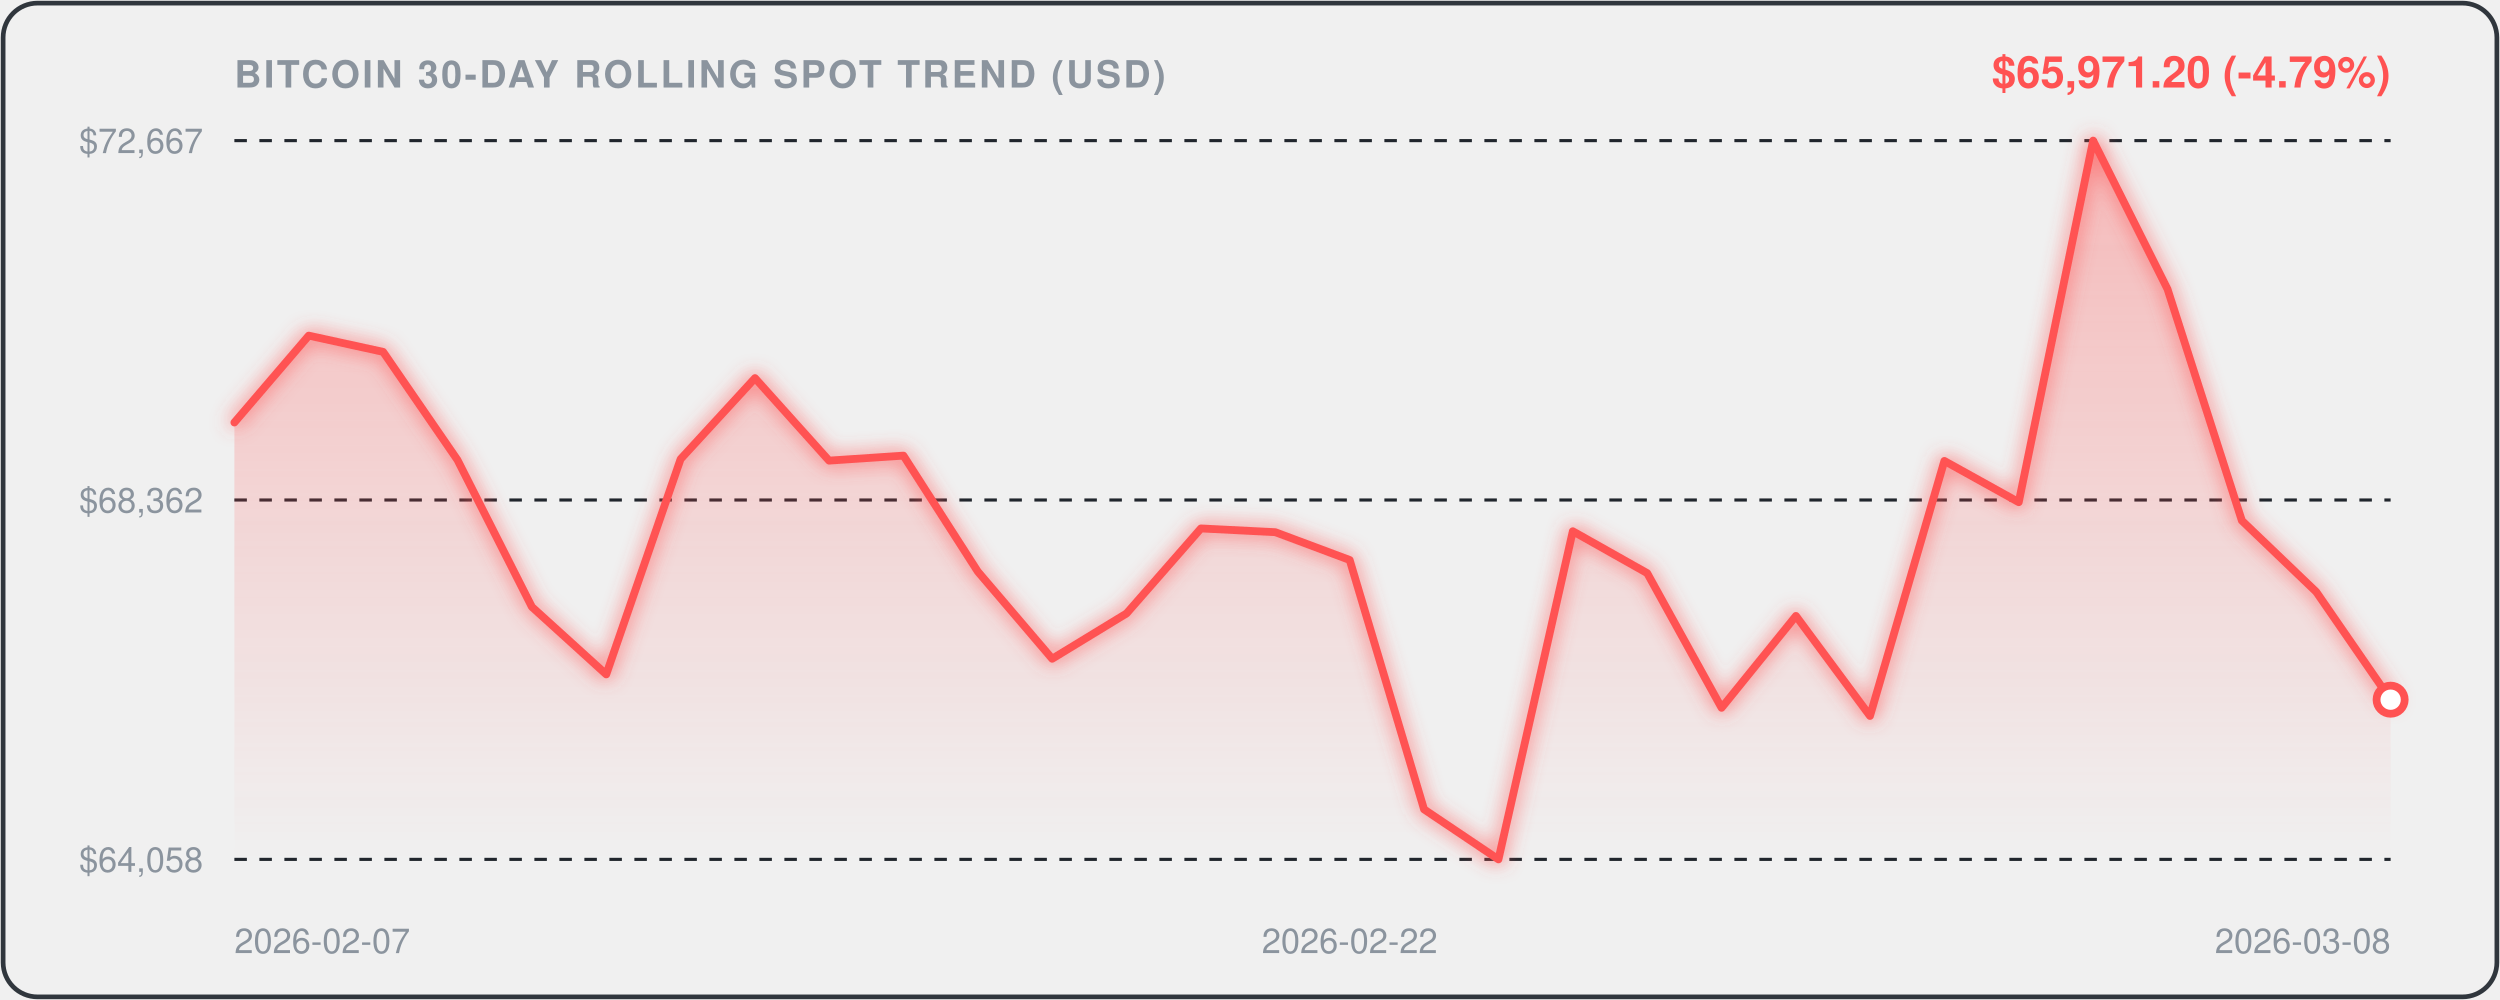
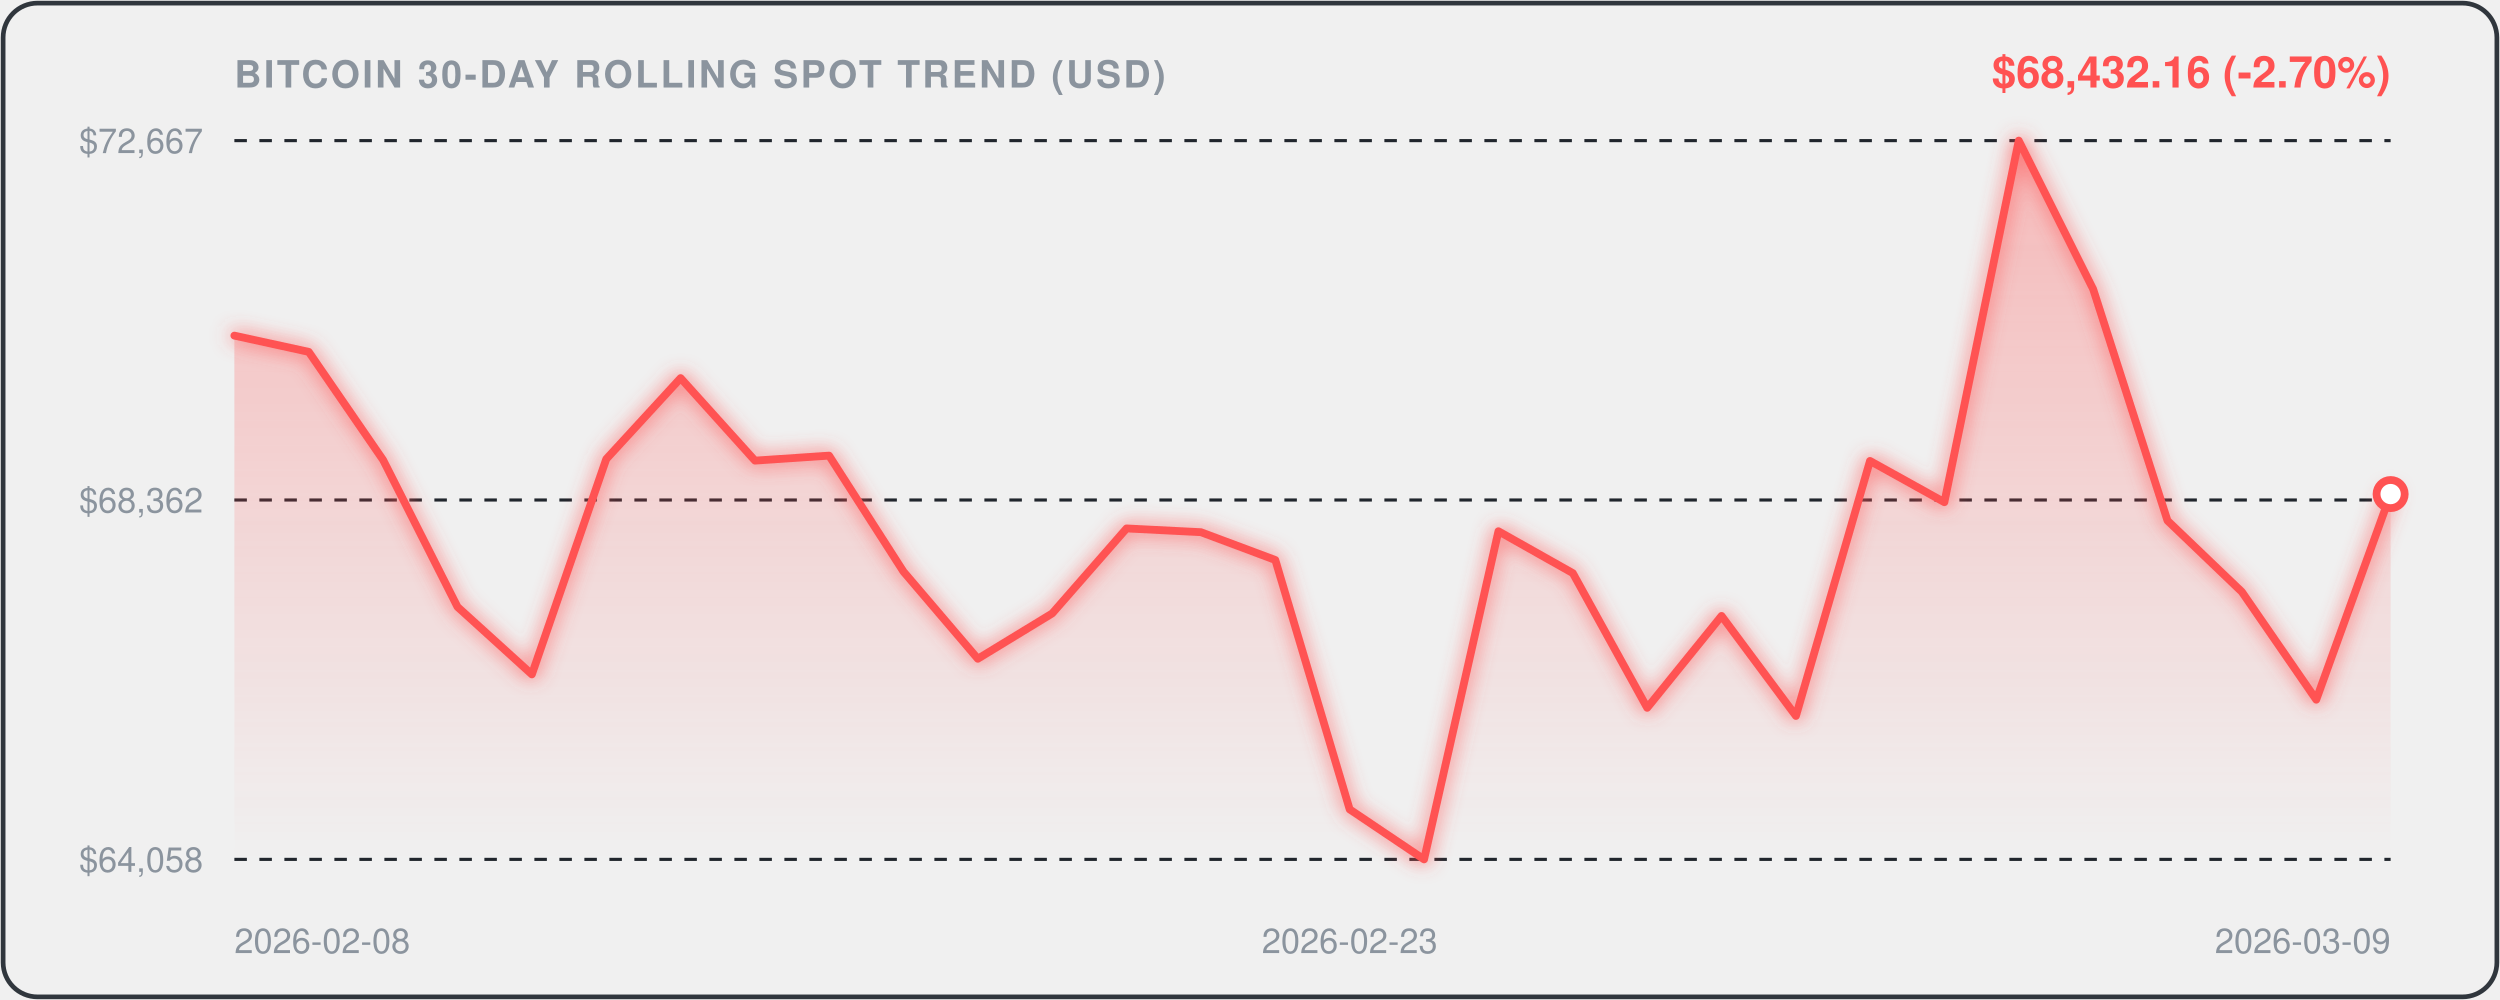
<svg xmlns="http://www.w3.org/2000/svg" viewBox="0 0 800 320" width="100%" height="100%" style="background:#0d1117;border-radius:12px;font-family:-apple-system,BlinkMacSystemFont,'Segoe UI',Helvetica,Arial,sans-serif;">
  <defs>
    <linearGradient id="areaGrad" x1="0" y1="0" x2="0" y2="1">
      <stop offset="0%" stop-color="rgba(255, 82, 82, 0.35)" />
      <stop offset="100%" stop-color="rgba(255, 82, 82, 0.0)" />
    </linearGradient>
    <filter id="glow" x="-20%" y="-20%" width="140%" height="140%">
      <feGaussianBlur stdDeviation="3" result="blur" />
      <feComposite in="SourceGraphic" in2="blur" operator="over" />
    </filter>
  </defs>
  <rect x="1" y="1" width="798" height="318" rx="11" fill="none" stroke="#30363d" stroke-width="1.5" />
  <text x="75" y="28" fill="#8b949e" font-size="12" font-weight="600" letter-spacing="0.8">BITCOIN 30-DAY ROLLING SPOT TREND (USD)</text>
-   <text x="765" y="28" text-anchor="end" fill="#FF5252" font-size="14" font-weight="700">$65,971.20 (-4.79%)</text>
+   <text x="765" y="28" text-anchor="end" fill="#FF5252" font-size="14" font-weight="700">$68,432.16 (-2.70%)</text>
  <line x1="75" y1="45" x2="765" y2="45" stroke="#21262d" stroke-width="1" stroke-dasharray="4,4" />
  <text x="65" y="49" text-anchor="end" fill="#8b949e" font-size="11">$72,667</text>
  <line x1="75" y1="160.0" x2="765" y2="160.0" stroke="#21262d" stroke-width="1" stroke-dasharray="4,4" />
  <text x="65" y="164.0" text-anchor="end" fill="#8b949e" font-size="11">$68,362</text>
  <line x1="75" y1="275" x2="765" y2="275" stroke="#21262d" stroke-width="1" stroke-dasharray="4,4" />
  <text x="65" y="279" text-anchor="end" fill="#8b949e" font-size="11">$64,058</text>
-   <path d="M 75.0,135.2 L 98.8,107.4 L 122.6,112.6 L 146.4,147.2 L 170.2,194.2 L 194.0,215.8 L 217.8,146.9 L 241.6,121.0 L 265.3,147.4 L 289.1,145.8 L 312.9,182.9 L 336.7,210.8 L 360.5,196.3 L 384.3,169.1 L 408.1,170.3 L 431.9,179.2 L 455.7,259.0 L 479.5,275.0 L 503.3,170.0 L 527.1,183.4 L 550.9,226.5 L 574.7,197.1 L 598.4,229.1 L 622.2,147.5 L 646.0,160.7 L 669.8,45.0 L 693.6,92.5 L 717.4,166.6 L 741.2,189.4 L 765.0,223.9 L 765.0,275.0 L 75.0,275.0 Z" fill="url(#areaGrad)" />
-   <path d="M 75.0,135.2 L 98.8,107.4 L 122.6,112.6 L 146.4,147.2 L 170.2,194.2 L 194.0,215.8 L 217.8,146.9 L 241.6,121.0 L 265.3,147.4 L 289.1,145.8 L 312.9,182.9 L 336.7,210.8 L 360.5,196.3 L 384.3,169.1 L 408.1,170.3 L 431.9,179.2 L 455.7,259.0 L 479.5,275.0 L 503.3,170.0 L 527.1,183.4 L 550.9,226.5 L 574.7,197.1 L 598.4,229.1 L 622.2,147.5 L 646.0,160.7 L 669.8,45.0 L 693.6,92.5 L 717.4,166.6 L 741.2,189.4 L 765.0,223.9" fill="none" stroke="#FF5252" stroke-width="2.5" stroke-linecap="round" stroke-linejoin="round" filter="url(#glow)" />
-   <circle cx="765.0" cy="223.9" r="4.5" fill="#ffffff" stroke="#FF5252" stroke-width="2.5" />
-   <text x="75.0" y="305" fill="#8b949e" font-size="11" text-anchor="start">2026-02-07</text>
-   <text x="431.9" y="305" fill="#8b949e" font-size="11" text-anchor="middle">2026-02-22</text>
-   <text x="765.0" y="305" fill="#8b949e" font-size="11" text-anchor="end">2026-03-08</text>
+   <path d="M 75.0,107.4 L 98.8,112.6 L 122.6,147.2 L 146.4,194.2 L 170.2,215.8 L 194.0,146.9 L 217.8,121.0 L 241.6,147.4 L 265.3,145.8 L 289.1,182.9 L 312.9,210.8 L 336.7,196.3 L 360.5,169.1 L 384.3,170.3 L 408.1,179.2 L 431.9,259.0 L 455.7,275.0 L 479.5,170.0 L 503.3,183.4 L 527.1,226.5 L 550.9,197.1 L 574.7,229.1 L 598.4,147.5 L 622.2,160.7 L 646.0,45.0 L 669.8,92.5 L 693.6,166.6 L 717.4,189.4 L 741.2,223.9 L 765.0,158.1 L 765.0,275.0 L 75.0,275.0 Z" fill="url(#areaGrad)" />
+   <path d="M 75.0,107.4 L 98.8,112.6 L 122.6,147.2 L 146.4,194.2 L 170.2,215.8 L 194.0,146.9 L 217.8,121.0 L 241.6,147.4 L 265.3,145.8 L 289.1,182.9 L 312.9,210.8 L 336.7,196.3 L 360.5,169.1 L 384.3,170.3 L 408.1,179.2 L 431.9,259.0 L 455.7,275.0 L 479.5,170.0 L 503.3,183.4 L 527.1,226.5 L 550.9,197.1 L 574.7,229.1 L 598.4,147.5 L 622.2,160.7 L 646.0,45.0 L 669.8,92.5 L 693.6,166.6 L 717.4,189.4 L 741.2,223.9 L 765.0,158.1" fill="none" stroke="#FF5252" stroke-width="2.5" stroke-linecap="round" stroke-linejoin="round" filter="url(#glow)" />
+   <circle cx="765.0" cy="158.1" r="4.5" fill="#ffffff" stroke="#FF5252" stroke-width="2.5" />
+   <text x="75.0" y="305" fill="#8b949e" font-size="11" text-anchor="start">2026-02-08</text>
+   <text x="431.9" y="305" fill="#8b949e" font-size="11" text-anchor="middle">2026-02-23</text>
+   <text x="765.0" y="305" fill="#8b949e" font-size="11" text-anchor="end">2026-03-09</text>
</svg>
